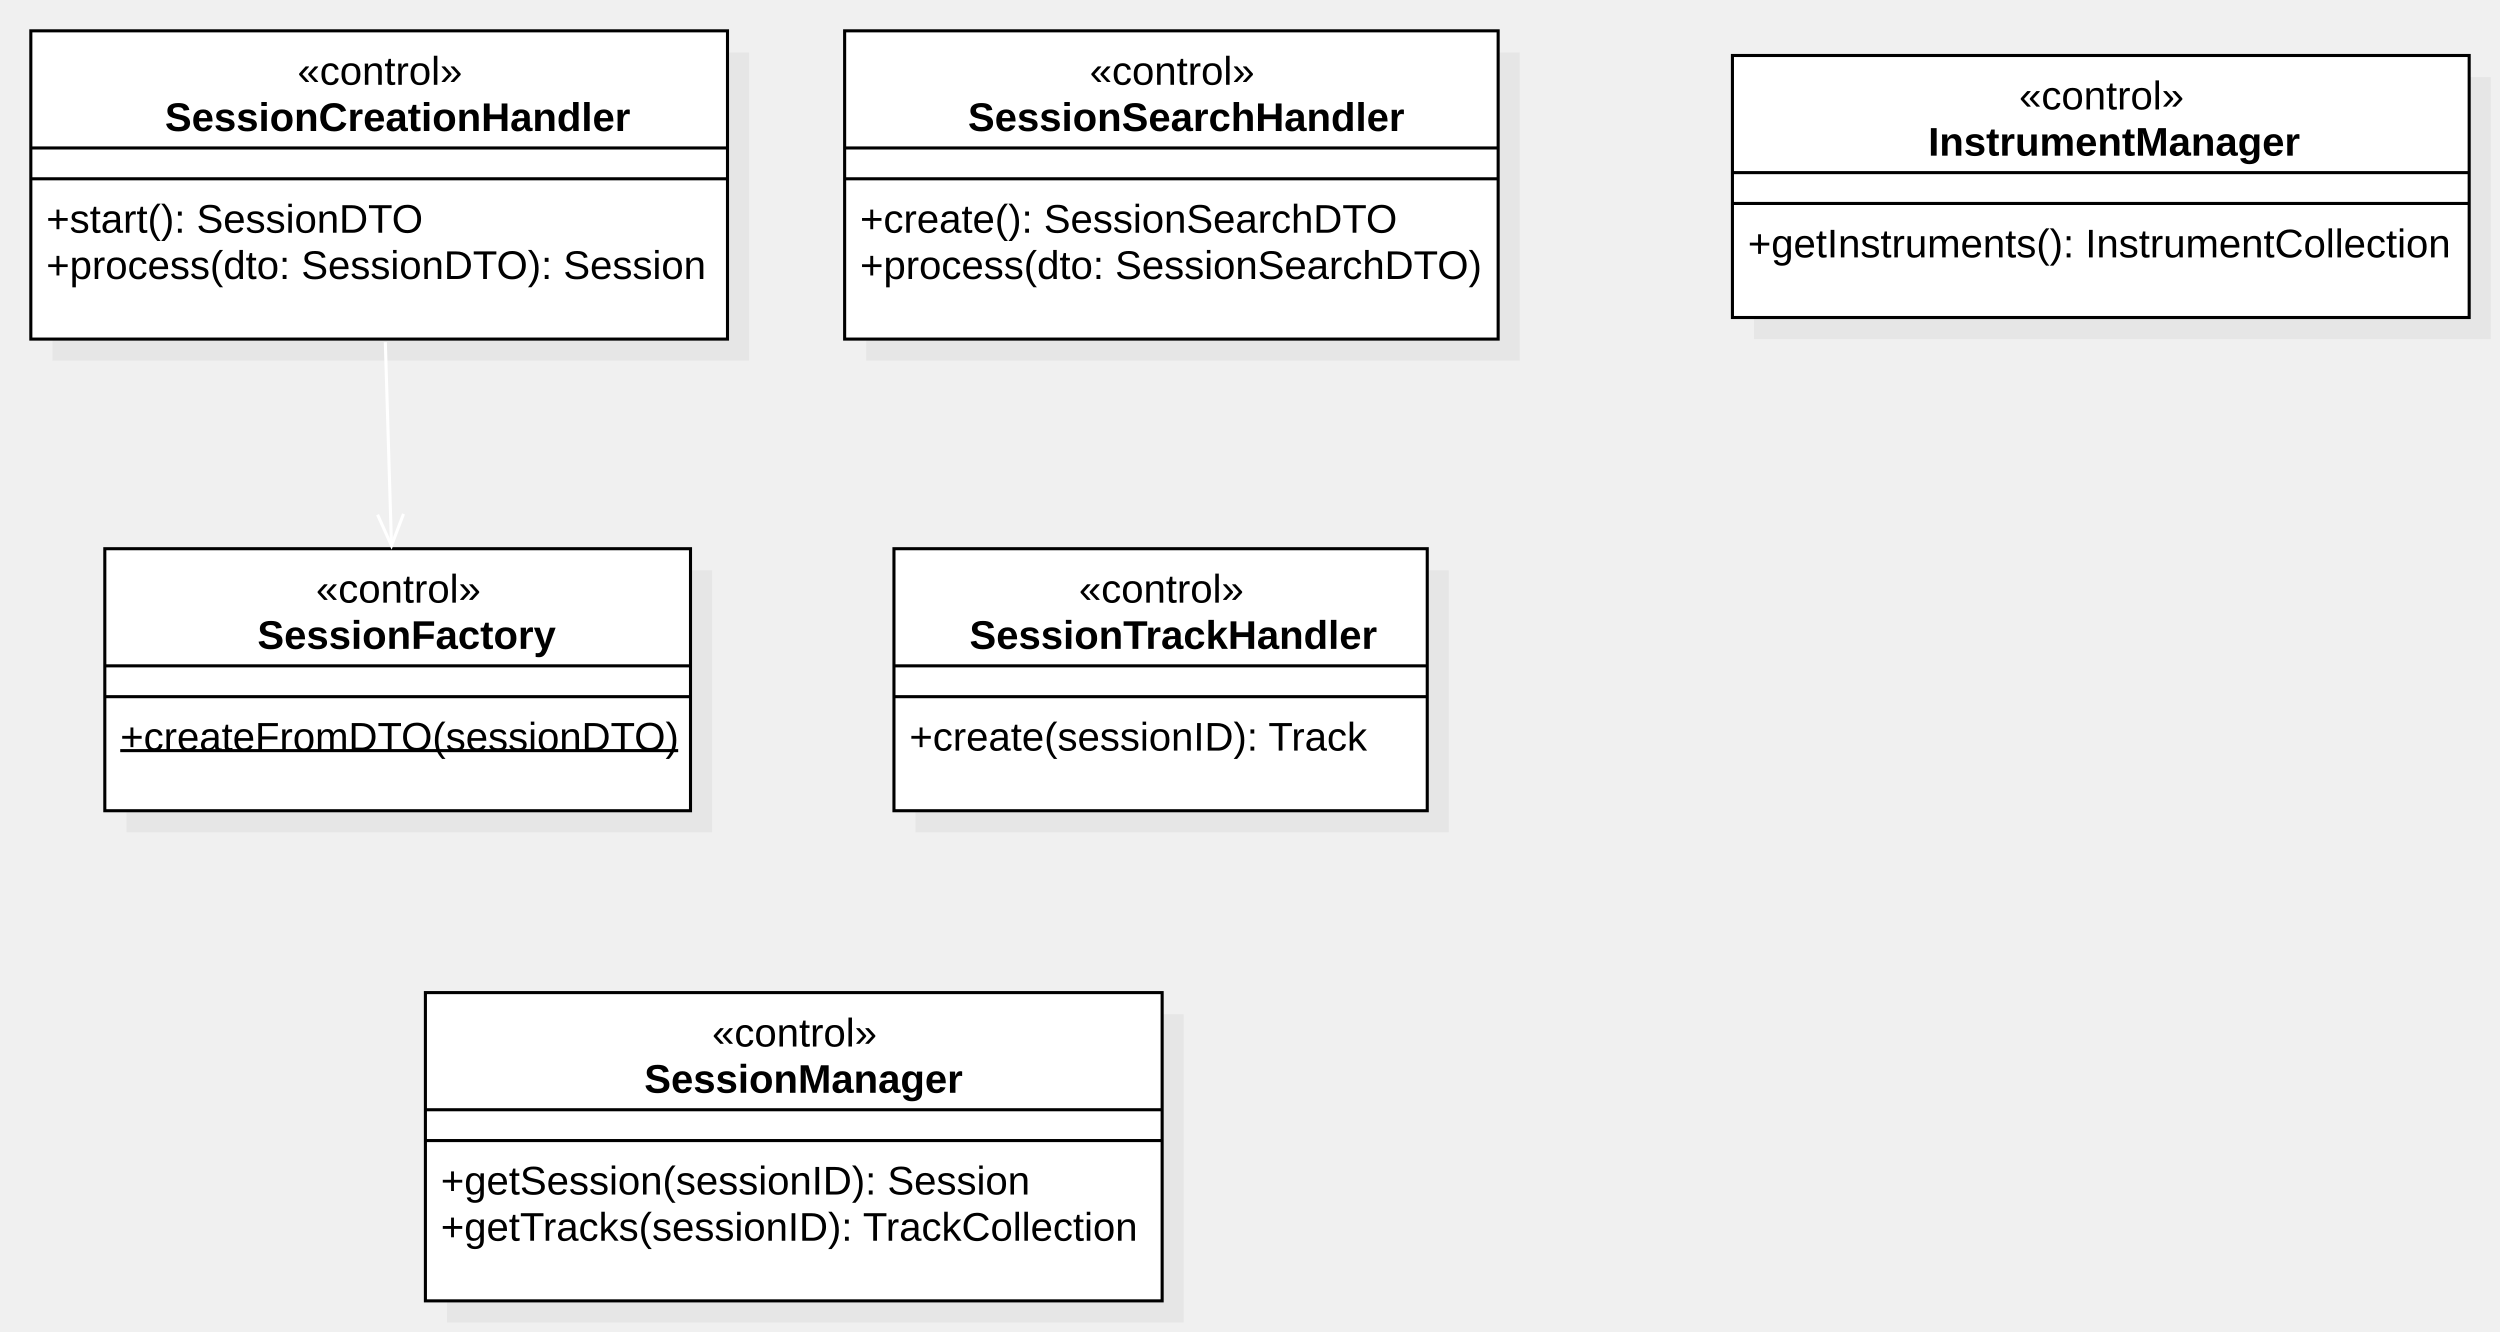
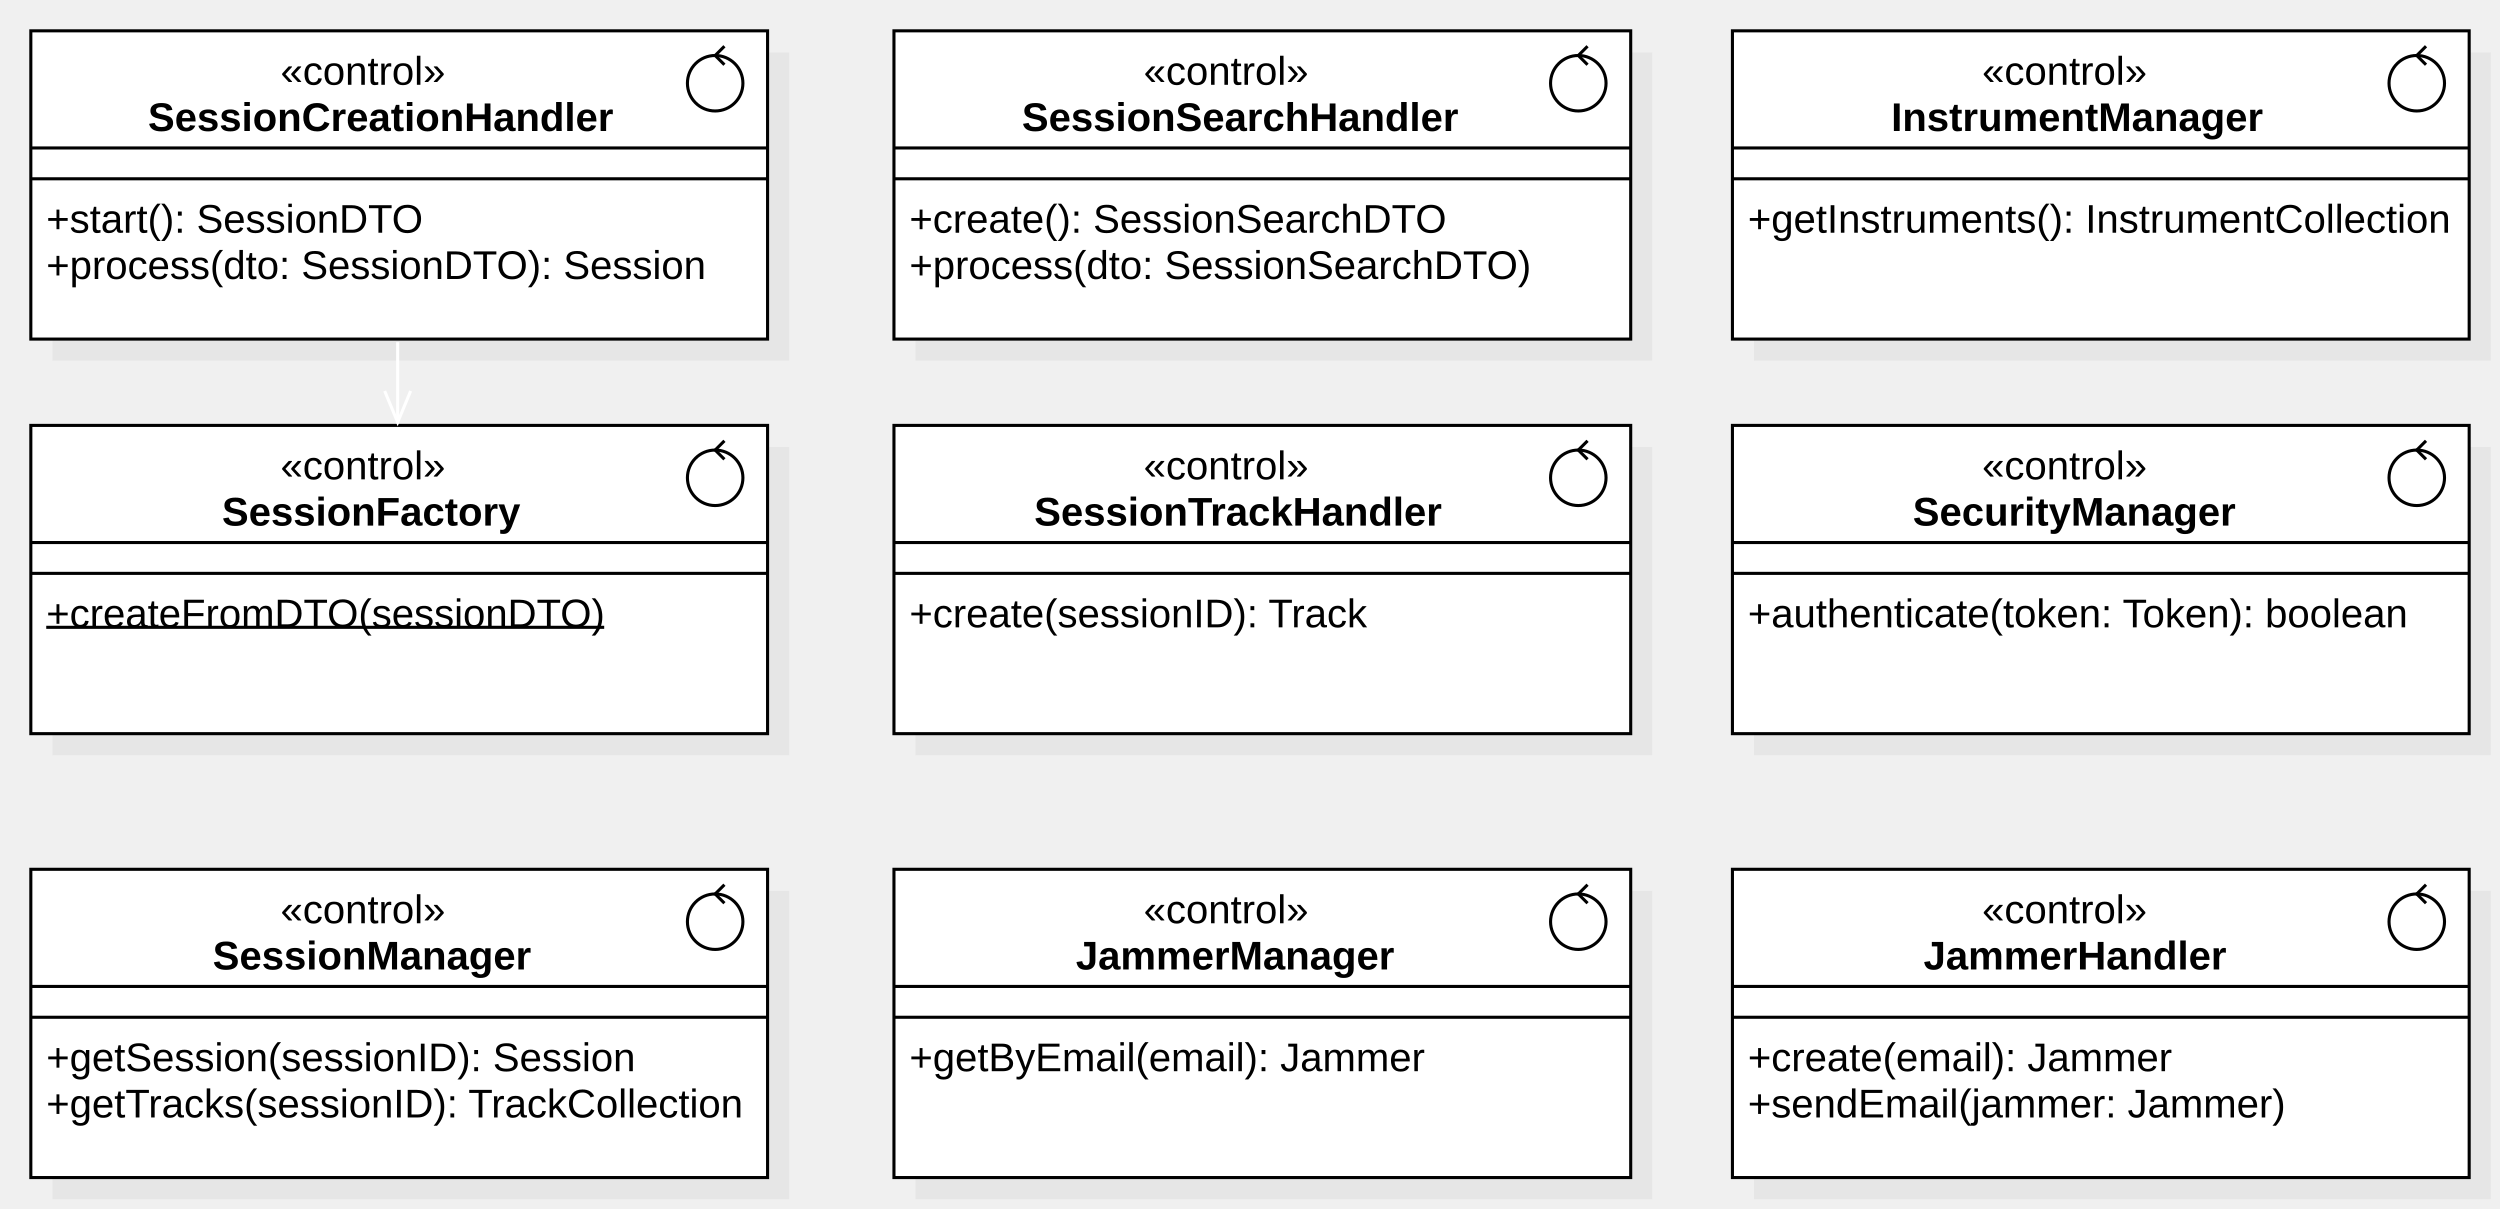
- <svg xmlns="http://www.w3.org/2000/svg" version="1.1" width="811" height="432">
+ <svg xmlns="http://www.w3.org/2000/svg" version="1.1" width="811" height="392">
  <defs />
  <g>
-     <g transform="translate(-38,-22) scale(1,1)">
-       <rect fill="#C0C0C0" stroke="none" x="55" y="39" width="226" height="100" opacity="0.2" />
-     </g>
-     <g transform="translate(-38,-22) scale(1,1)">
-       <rect fill="#ffffff" stroke="none" x="48" y="32" width="226" height="100" />
-     </g>
-     <g transform="translate(-38,-22) scale(1,1)">
-       <path fill="none" stroke="#000000" d="M 48 32 L 274 32 L 274 132 L 48 132 L 48 32 Z Z" stroke-miterlimit="10" />
-     </g>
-     <g transform="translate(-38,-22) scale(1,1)">
-       <path fill="none" stroke="#000000" d="M 48 70 L 274 70" stroke-miterlimit="10" />
-     </g>
-     <g transform="translate(-38,-22) scale(1,1)">
-       <path fill="none" stroke="#000000" d="M 48 80 L 274 80" stroke-miterlimit="10" />
-     </g>
-     <g transform="translate(-38,-22) scale(1,1)">
-       <g>
-         <path fill="none" stroke="none" />
-         <text fill="#000000" stroke="none" font-family="Arial" font-size="13px" font-style="normal" font-weight="normal" text-decoration="none" x="134.5" y="49.5">«control»</text>
-       </g>
-     </g>
-     <g transform="translate(-38,-22) scale(1,1)">
-       <g>
-         <path fill="none" stroke="none" />
-         <text fill="#000000" stroke="none" font-family="Arial" font-size="13px" font-style="normal" font-weight="bold" text-decoration="none" x="91.5" y="64.5">SessionCreationHandler</text>
-       </g>
-     </g>
-     <g transform="translate(-38,-22) scale(1,1)">
-       <g>
-         <path fill="none" stroke="none" />
-         <text fill="#000000" stroke="none" font-family="Arial" font-size="13px" font-style="normal" font-weight="normal" text-decoration="none" x="53" y="97.5">+start(): SessionDTO</text>
-       </g>
-     </g>
-     <g transform="translate(-38,-22) scale(1,1)">
-       <g>
-         <path fill="none" stroke="none" />
-         <text fill="#000000" stroke="none" font-family="Arial" font-size="13px" font-style="normal" font-weight="normal" text-decoration="none" x="53" y="112.5">+process(dto: SessionDTO): Session</text>
-       </g>
-     </g>
-     <g transform="translate(-38,-22) scale(1,1)">
-       <rect fill="#C0C0C0" stroke="none" x="79" y="207" width="190" height="85" opacity="0.2" />
-     </g>
-     <g transform="translate(-38,-22) scale(1,1)">
-       <rect fill="#ffffff" stroke="none" x="72" y="200" width="190" height="85" />
-     </g>
-     <g transform="translate(-38,-22) scale(1,1)">
-       <path fill="none" stroke="#000000" d="M 72 200 L 262 200 L 262 285 L 72 285 L 72 200 Z Z" stroke-miterlimit="10" />
-     </g>
-     <g transform="translate(-38,-22) scale(1,1)">
-       <path fill="none" stroke="#000000" d="M 72 238 L 262 238" stroke-miterlimit="10" />
-     </g>
-     <g transform="translate(-38,-22) scale(1,1)">
-       <path fill="none" stroke="#000000" d="M 72 248 L 262 248" stroke-miterlimit="10" />
-     </g>
-     <g transform="translate(-38,-22) scale(1,1)">
-       <g>
-         <path fill="none" stroke="none" />
-         <text fill="#000000" stroke="none" font-family="Arial" font-size="13px" font-style="normal" font-weight="normal" text-decoration="none" x="140.5" y="217.5">«control»</text>
-       </g>
-     </g>
-     <g transform="translate(-38,-22) scale(1,1)">
-       <g>
-         <path fill="none" stroke="none" />
-         <text fill="#000000" stroke="none" font-family="Arial" font-size="13px" font-style="normal" font-weight="bold" text-decoration="none" x="121.5" y="232.5">SessionFactory</text>
-       </g>
-     </g>
-     <g transform="translate(-38,-22) scale(1,1)">
-       <g>
-         <path fill="none" stroke="none" />
-         <text fill="#000000" stroke="none" font-family="Arial" font-size="13px" font-style="normal" font-weight="normal" text-decoration="none" x="77" y="265.5">+createFromDTO(sessionDTO)</text>
-         <path fill="none" stroke="#000000" d="M 77 265.5 L 258 265.5" stroke-miterlimit="10" />
-       </g>
-     </g>
-     <g transform="translate(-38,-22) scale(1,1)">
-       <path fill="none" stroke="#ffffff" d="M 163 133 L 165 199" stroke-miterlimit="10" />
-     </g>
-     <g transform="translate(-38,-22) scale(1,1)">
-       <path fill="none" stroke="#ffffff" d="M 160.485 188.969 L 165 199 L 168.9 188.714" stroke-miterlimit="10" />
-     </g>
-     <g transform="translate(-38,-22) scale(1,1)">
-       <rect fill="#C0C0C0" stroke="none" x="319" y="39" width="212" height="100" opacity="0.2" />
-     </g>
-     <g transform="translate(-38,-22) scale(1,1)">
-       <rect fill="#ffffff" stroke="none" x="312" y="32" width="212" height="100" />
-     </g>
-     <g transform="translate(-38,-22) scale(1,1)">
-       <path fill="none" stroke="#000000" d="M 312 32 L 524 32 L 524 132 L 312 132 L 312 32 Z Z" stroke-miterlimit="10" />
-     </g>
-     <g transform="translate(-38,-22) scale(1,1)">
-       <path fill="none" stroke="#000000" d="M 312 70 L 524 70" stroke-miterlimit="10" />
-     </g>
-     <g transform="translate(-38,-22) scale(1,1)">
-       <path fill="none" stroke="#000000" d="M 312 80 L 524 80" stroke-miterlimit="10" />
-     </g>
-     <g transform="translate(-38,-22) scale(1,1)">
-       <g>
-         <path fill="none" stroke="none" />
-         <text fill="#000000" stroke="none" font-family="Arial" font-size="13px" font-style="normal" font-weight="normal" text-decoration="none" x="391.5" y="49.5">«control»</text>
-       </g>
-     </g>
-     <g transform="translate(-38,-22) scale(1,1)">
-       <g>
-         <path fill="none" stroke="none" />
-         <text fill="#000000" stroke="none" font-family="Arial" font-size="13px" font-style="normal" font-weight="bold" text-decoration="none" x="352" y="64.5">SessionSearchHandler</text>
-       </g>
-     </g>
-     <g transform="translate(-38,-22) scale(1,1)">
-       <g>
-         <path fill="none" stroke="none" />
-         <text fill="#000000" stroke="none" font-family="Arial" font-size="13px" font-style="normal" font-weight="normal" text-decoration="none" x="317" y="97.5">+create(): SessionSearchDTO</text>
-       </g>
-     </g>
-     <g transform="translate(-38,-22) scale(1,1)">
-       <g>
-         <path fill="none" stroke="none" />
-         <text fill="#000000" stroke="none" font-family="Arial" font-size="13px" font-style="normal" font-weight="normal" text-decoration="none" x="317" y="112.5">+process(dto: SessionSearchDTO)</text>
-       </g>
-     </g>
-     <g transform="translate(-38,-22) scale(1,1)">
-       <rect fill="#C0C0C0" stroke="none" x="335" y="207" width="173" height="85" opacity="0.2" />
-     </g>
-     <g transform="translate(-38,-22) scale(1,1)">
-       <rect fill="#ffffff" stroke="none" x="328" y="200" width="173" height="85" />
-     </g>
-     <g transform="translate(-38,-22) scale(1,1)">
-       <path fill="none" stroke="#000000" d="M 328 200 L 501 200 L 501 285 L 328 285 L 328 200 Z Z" stroke-miterlimit="10" />
-     </g>
-     <g transform="translate(-38,-22) scale(1,1)">
-       <path fill="none" stroke="#000000" d="M 328 238 L 501 238" stroke-miterlimit="10" />
-     </g>
-     <g transform="translate(-38,-22) scale(1,1)">
-       <path fill="none" stroke="#000000" d="M 328 248 L 501 248" stroke-miterlimit="10" />
-     </g>
-     <g transform="translate(-38,-22) scale(1,1)">
-       <g>
-         <path fill="none" stroke="none" />
-         <text fill="#000000" stroke="none" font-family="Arial" font-size="13px" font-style="normal" font-weight="normal" text-decoration="none" x="388" y="217.5">«control»</text>
-       </g>
-     </g>
-     <g transform="translate(-38,-22) scale(1,1)">
-       <g>
-         <path fill="none" stroke="none" />
-         <text fill="#000000" stroke="none" font-family="Arial" font-size="13px" font-style="normal" font-weight="bold" text-decoration="none" x="352.5" y="232.5">SessionTrackHandler</text>
-       </g>
-     </g>
-     <g transform="translate(-38,-22) scale(1,1)">
-       <g>
-         <path fill="none" stroke="none" />
-         <text fill="#000000" stroke="none" font-family="Arial" font-size="13px" font-style="normal" font-weight="normal" text-decoration="none" x="333" y="265.5">+create(sessionID): Track</text>
-       </g>
-     </g>
-     <g transform="translate(-38,-22) scale(1,1)">
-       <rect fill="#C0C0C0" stroke="none" x="183" y="351" width="239" height="100" opacity="0.2" />
-     </g>
-     <g transform="translate(-38,-22) scale(1,1)">
-       <rect fill="#ffffff" stroke="none" x="176" y="344" width="239" height="100" />
-     </g>
-     <g transform="translate(-38,-22) scale(1,1)">
-       <path fill="none" stroke="#000000" d="M 176 344 L 415 344 L 415 444 L 176 444 L 176 344 Z Z" stroke-miterlimit="10" />
-     </g>
-     <g transform="translate(-38,-22) scale(1,1)">
-       <path fill="none" stroke="#000000" d="M 176 382 L 415 382" stroke-miterlimit="10" />
-     </g>
-     <g transform="translate(-38,-22) scale(1,1)">
-       <path fill="none" stroke="#000000" d="M 176 392 L 415 392" stroke-miterlimit="10" />
-     </g>
-     <g transform="translate(-38,-22) scale(1,1)">
-       <g>
-         <path fill="none" stroke="none" />
-         <text fill="#000000" stroke="none" font-family="Arial" font-size="13px" font-style="normal" font-weight="normal" text-decoration="none" x="269" y="361.5">«control»</text>
-       </g>
-     </g>
-     <g transform="translate(-38,-22) scale(1,1)">
-       <g>
-         <path fill="none" stroke="none" />
-         <text fill="#000000" stroke="none" font-family="Arial" font-size="13px" font-style="normal" font-weight="bold" text-decoration="none" x="247" y="376.5">SessionManager</text>
-       </g>
-     </g>
-     <g transform="translate(-38,-22) scale(1,1)">
-       <g>
-         <path fill="none" stroke="none" />
-         <text fill="#000000" stroke="none" font-family="Arial" font-size="13px" font-style="normal" font-weight="normal" text-decoration="none" x="181" y="409.5">+getSession(sessionID): Session</text>
-       </g>
-     </g>
-     <g transform="translate(-38,-22) scale(1,1)">
-       <g>
-         <path fill="none" stroke="none" />
-         <text fill="#000000" stroke="none" font-family="Arial" font-size="13px" font-style="normal" font-weight="normal" text-decoration="none" x="181" y="424.5">+getTracks(sessionID): TrackCollection</text>
-       </g>
-     </g>
-     <g transform="translate(-38,-22) scale(1,1)">
-       <rect fill="#C0C0C0" stroke="none" x="607" y="47" width="239" height="85" opacity="0.2" />
-     </g>
-     <g transform="translate(-38,-22) scale(1,1)">
-       <rect fill="#ffffff" stroke="none" x="600" y="40" width="239" height="85" />
-     </g>
-     <g transform="translate(-38,-22) scale(1,1)">
-       <path fill="none" stroke="#000000" d="M 600 40 L 839 40 L 839 125 L 600 125 L 600 40 Z Z" stroke-miterlimit="10" />
-     </g>
-     <g transform="translate(-38,-22) scale(1,1)">
+     <g transform="translate(-38,-30) scale(1,1)">
+       <rect fill="#C0C0C0" stroke="none" x="55" y="47" width="239" height="100" opacity="0.2" />
+     </g>
+     <g transform="translate(-38,-30) scale(1,1)">
+       <rect fill="#ffffff" stroke="none" x="48" y="40" width="239" height="100" />
+     </g>
+     <g transform="translate(-38,-30) scale(1,1)">
+       <path fill="none" stroke="#000000" d="M 48 40 L 287 40 L 287 140 L 48 140 L 48 40 Z Z" stroke-miterlimit="10" />
+     </g>
+     <g transform="translate(-38,-30) scale(1,1)">
+       <path fill="#ffffff" stroke="none" d="M 261 57 C 261 52.029 265.029 48 270 48 C 274.971 48 279 52.029 279 57 C 279 61.971 274.971 66 270 66 C 265.029 66 261 61.971 261 57 Z" />
+     </g>
+     <g transform="translate(-38,-30) scale(1,1)">
+       <path fill="none" stroke="#000000" d="M 261 57 C 261 52.029 265.029 48 270 48 C 274.971 48 279 52.029 279 57 C 279 61.971 274.971 66 270 66 C 265.029 66 261 61.971 261 57 Z" stroke-miterlimit="10" />
+     </g>
+     <g transform="translate(-38,-30) scale(1,1)">
+       <path fill="none" stroke="#000000" d="M 270 48 L 273 45" stroke-miterlimit="10" />
+     </g>
+     <g transform="translate(-38,-30) scale(1,1)">
+       <path fill="none" stroke="#000000" d="M 270 48 L 273 51" stroke-miterlimit="10" />
+     </g>
+     <g transform="translate(-38,-30) scale(1,1)">
+       <path fill="none" stroke="#000000" d="M 48 78 L 287 78" stroke-miterlimit="10" />
+     </g>
+     <g transform="translate(-38,-30) scale(1,1)">
+       <path fill="none" stroke="#000000" d="M 48 88 L 287 88" stroke-miterlimit="10" />
+     </g>
+     <g transform="translate(-38,-30) scale(1,1)">
+       <g>
+         <path fill="none" stroke="none" />
+         <text fill="#000000" stroke="none" font-family="Arial" font-size="13px" font-style="normal" font-weight="normal" text-decoration="none" x="129" y="57.5">«control»</text>
+       </g>
+     </g>
+     <g transform="translate(-38,-30) scale(1,1)">
+       <g>
+         <path fill="none" stroke="none" />
+         <text fill="#000000" stroke="none" font-family="Arial" font-size="13px" font-style="normal" font-weight="bold" text-decoration="none" x="86" y="72.5">SessionCreationHandler</text>
+       </g>
+     </g>
+     <g transform="translate(-38,-30) scale(1,1)">
+       <g>
+         <path fill="none" stroke="none" />
+         <text fill="#000000" stroke="none" font-family="Arial" font-size="13px" font-style="normal" font-weight="normal" text-decoration="none" x="53" y="105.5">+start(): SessionDTO</text>
+       </g>
+     </g>
+     <g transform="translate(-38,-30) scale(1,1)">
+       <g>
+         <path fill="none" stroke="none" />
+         <text fill="#000000" stroke="none" font-family="Arial" font-size="13px" font-style="normal" font-weight="normal" text-decoration="none" x="53" y="120.5">+process(dto: SessionDTO): Session</text>
+       </g>
+     </g>
+     <g transform="translate(-38,-30) scale(1,1)">
+       <rect fill="#C0C0C0" stroke="none" x="55" y="175" width="239" height="100" opacity="0.2" />
+     </g>
+     <g transform="translate(-38,-30) scale(1,1)">
+       <rect fill="#ffffff" stroke="none" x="48" y="168" width="239" height="100" />
+     </g>
+     <g transform="translate(-38,-30) scale(1,1)">
+       <path fill="none" stroke="#000000" d="M 48 168 L 287 168 L 287 268 L 48 268 L 48 168 Z Z" stroke-miterlimit="10" />
+     </g>
+     <g transform="translate(-38,-30) scale(1,1)">
+       <path fill="#ffffff" stroke="none" d="M 261 185 C 261 180.029 265.029 176 270 176 C 274.971 176 279 180.029 279 185 C 279 189.971 274.971 194 270 194 C 265.029 194 261 189.971 261 185 Z" />
+     </g>
+     <g transform="translate(-38,-30) scale(1,1)">
+       <path fill="none" stroke="#000000" d="M 261 185 C 261 180.029 265.029 176 270 176 C 274.971 176 279 180.029 279 185 C 279 189.971 274.971 194 270 194 C 265.029 194 261 189.971 261 185 Z" stroke-miterlimit="10" />
+     </g>
+     <g transform="translate(-38,-30) scale(1,1)">
+       <path fill="none" stroke="#000000" d="M 270 176 L 273 173" stroke-miterlimit="10" />
+     </g>
+     <g transform="translate(-38,-30) scale(1,1)">
+       <path fill="none" stroke="#000000" d="M 270 176 L 273 179" stroke-miterlimit="10" />
+     </g>
+     <g transform="translate(-38,-30) scale(1,1)">
+       <path fill="none" stroke="#000000" d="M 48 206 L 287 206" stroke-miterlimit="10" />
+     </g>
+     <g transform="translate(-38,-30) scale(1,1)">
+       <path fill="none" stroke="#000000" d="M 48 216 L 287 216" stroke-miterlimit="10" />
+     </g>
+     <g transform="translate(-38,-30) scale(1,1)">
+       <g>
+         <path fill="none" stroke="none" />
+         <text fill="#000000" stroke="none" font-family="Arial" font-size="13px" font-style="normal" font-weight="normal" text-decoration="none" x="129" y="185.5">«control»</text>
+       </g>
+     </g>
+     <g transform="translate(-38,-30) scale(1,1)">
+       <g>
+         <path fill="none" stroke="none" />
+         <text fill="#000000" stroke="none" font-family="Arial" font-size="13px" font-style="normal" font-weight="bold" text-decoration="none" x="110" y="200.5">SessionFactory</text>
+       </g>
+     </g>
+     <g transform="translate(-38,-30) scale(1,1)">
+       <g>
+         <path fill="none" stroke="none" />
+         <text fill="#000000" stroke="none" font-family="Arial" font-size="13px" font-style="normal" font-weight="normal" text-decoration="none" x="53" y="233.5">+createFromDTO(sessionDTO)</text>
+         <path fill="none" stroke="#000000" d="M 53 233.5 L 234 233.5" stroke-miterlimit="10" />
+       </g>
+     </g>
+     <g transform="translate(-38,-30) scale(1,1)">
+       <path fill="none" stroke="#ffffff" d="M 167 141 L 167 167" stroke-miterlimit="10" />
+     </g>
+     <g transform="translate(-38,-30) scale(1,1)">
+       <path fill="none" stroke="#ffffff" d="M 162.79 156.837 L 167 167 L 171.21 156.837" stroke-miterlimit="10" />
+     </g>
+     <g transform="translate(-38,-30) scale(1,1)">
+       <rect fill="#C0C0C0" stroke="none" x="335" y="47" width="239" height="100" opacity="0.2" />
+     </g>
+     <g transform="translate(-38,-30) scale(1,1)">
+       <rect fill="#ffffff" stroke="none" x="328" y="40" width="239" height="100" />
+     </g>
+     <g transform="translate(-38,-30) scale(1,1)">
+       <path fill="none" stroke="#000000" d="M 328 40 L 567 40 L 567 140 L 328 140 L 328 40 Z Z" stroke-miterlimit="10" />
+     </g>
+     <g transform="translate(-38,-30) scale(1,1)">
+       <path fill="#ffffff" stroke="none" d="M 541 57 C 541 52.029 545.029 48 550 48 C 554.971 48 559 52.029 559 57 C 559 61.971 554.971 66 550 66 C 545.029 66 541 61.971 541 57 Z" />
+     </g>
+     <g transform="translate(-38,-30) scale(1,1)">
+       <path fill="none" stroke="#000000" d="M 541 57 C 541 52.029 545.029 48 550 48 C 554.971 48 559 52.029 559 57 C 559 61.971 554.971 66 550 66 C 545.029 66 541 61.971 541 57 Z" stroke-miterlimit="10" />
+     </g>
+     <g transform="translate(-38,-30) scale(1,1)">
+       <path fill="none" stroke="#000000" d="M 550 48 L 553 45" stroke-miterlimit="10" />
+     </g>
+     <g transform="translate(-38,-30) scale(1,1)">
+       <path fill="none" stroke="#000000" d="M 550 48 L 553 51" stroke-miterlimit="10" />
+     </g>
+     <g transform="translate(-38,-30) scale(1,1)">
+       <path fill="none" stroke="#000000" d="M 328 78 L 567 78" stroke-miterlimit="10" />
+     </g>
+     <g transform="translate(-38,-30) scale(1,1)">
+       <path fill="none" stroke="#000000" d="M 328 88 L 567 88" stroke-miterlimit="10" />
+     </g>
+     <g transform="translate(-38,-30) scale(1,1)">
+       <g>
+         <path fill="none" stroke="none" />
+         <text fill="#000000" stroke="none" font-family="Arial" font-size="13px" font-style="normal" font-weight="normal" text-decoration="none" x="409" y="57.5">«control»</text>
+       </g>
+     </g>
+     <g transform="translate(-38,-30) scale(1,1)">
+       <g>
+         <path fill="none" stroke="none" />
+         <text fill="#000000" stroke="none" font-family="Arial" font-size="13px" font-style="normal" font-weight="bold" text-decoration="none" x="369.5" y="72.5">SessionSearchHandler</text>
+       </g>
+     </g>
+     <g transform="translate(-38,-30) scale(1,1)">
+       <g>
+         <path fill="none" stroke="none" />
+         <text fill="#000000" stroke="none" font-family="Arial" font-size="13px" font-style="normal" font-weight="normal" text-decoration="none" x="333" y="105.5">+create(): SessionSearchDTO</text>
+       </g>
+     </g>
+     <g transform="translate(-38,-30) scale(1,1)">
+       <g>
+         <path fill="none" stroke="none" />
+         <text fill="#000000" stroke="none" font-family="Arial" font-size="13px" font-style="normal" font-weight="normal" text-decoration="none" x="333" y="120.5">+process(dto: SessionSearchDTO)</text>
+       </g>
+     </g>
+     <g transform="translate(-38,-30) scale(1,1)">
+       <rect fill="#C0C0C0" stroke="none" x="335" y="175" width="239" height="100" opacity="0.2" />
+     </g>
+     <g transform="translate(-38,-30) scale(1,1)">
+       <rect fill="#ffffff" stroke="none" x="328" y="168" width="239" height="100" />
+     </g>
+     <g transform="translate(-38,-30) scale(1,1)">
+       <path fill="none" stroke="#000000" d="M 328 168 L 567 168 L 567 268 L 328 268 L 328 168 Z Z" stroke-miterlimit="10" />
+     </g>
+     <g transform="translate(-38,-30) scale(1,1)">
+       <path fill="#ffffff" stroke="none" d="M 541 185 C 541 180.029 545.029 176 550 176 C 554.971 176 559 180.029 559 185 C 559 189.971 554.971 194 550 194 C 545.029 194 541 189.971 541 185 Z" />
+     </g>
+     <g transform="translate(-38,-30) scale(1,1)">
+       <path fill="none" stroke="#000000" d="M 541 185 C 541 180.029 545.029 176 550 176 C 554.971 176 559 180.029 559 185 C 559 189.971 554.971 194 550 194 C 545.029 194 541 189.971 541 185 Z" stroke-miterlimit="10" />
+     </g>
+     <g transform="translate(-38,-30) scale(1,1)">
+       <path fill="none" stroke="#000000" d="M 550 176 L 553 173" stroke-miterlimit="10" />
+     </g>
+     <g transform="translate(-38,-30) scale(1,1)">
+       <path fill="none" stroke="#000000" d="M 550 176 L 553 179" stroke-miterlimit="10" />
+     </g>
+     <g transform="translate(-38,-30) scale(1,1)">
+       <path fill="none" stroke="#000000" d="M 328 206 L 567 206" stroke-miterlimit="10" />
+     </g>
+     <g transform="translate(-38,-30) scale(1,1)">
+       <path fill="none" stroke="#000000" d="M 328 216 L 567 216" stroke-miterlimit="10" />
+     </g>
+     <g transform="translate(-38,-30) scale(1,1)">
+       <g>
+         <path fill="none" stroke="none" />
+         <text fill="#000000" stroke="none" font-family="Arial" font-size="13px" font-style="normal" font-weight="normal" text-decoration="none" x="409" y="185.5">«control»</text>
+       </g>
+     </g>
+     <g transform="translate(-38,-30) scale(1,1)">
+       <g>
+         <path fill="none" stroke="none" />
+         <text fill="#000000" stroke="none" font-family="Arial" font-size="13px" font-style="normal" font-weight="bold" text-decoration="none" x="373.5" y="200.5">SessionTrackHandler</text>
+       </g>
+     </g>
+     <g transform="translate(-38,-30) scale(1,1)">
+       <g>
+         <path fill="none" stroke="none" />
+         <text fill="#000000" stroke="none" font-family="Arial" font-size="13px" font-style="normal" font-weight="normal" text-decoration="none" x="333" y="233.5">+create(sessionID): Track</text>
+       </g>
+     </g>
+     <g transform="translate(-38,-30) scale(1,1)">
+       <rect fill="#C0C0C0" stroke="none" x="55" y="319" width="239" height="100" opacity="0.2" />
+     </g>
+     <g transform="translate(-38,-30) scale(1,1)">
+       <rect fill="#ffffff" stroke="none" x="48" y="312" width="239" height="100" />
+     </g>
+     <g transform="translate(-38,-30) scale(1,1)">
+       <path fill="none" stroke="#000000" d="M 48 312 L 287 312 L 287 412 L 48 412 L 48 312 Z Z" stroke-miterlimit="10" />
+     </g>
+     <g transform="translate(-38,-30) scale(1,1)">
+       <path fill="#ffffff" stroke="none" d="M 261 329 C 261 324.029 265.029 320 270 320 C 274.971 320 279 324.029 279 329 C 279 333.971 274.971 338 270 338 C 265.029 338 261 333.971 261 329 Z" />
+     </g>
+     <g transform="translate(-38,-30) scale(1,1)">
+       <path fill="none" stroke="#000000" d="M 261 329 C 261 324.029 265.029 320 270 320 C 274.971 320 279 324.029 279 329 C 279 333.971 274.971 338 270 338 C 265.029 338 261 333.971 261 329 Z" stroke-miterlimit="10" />
+     </g>
+     <g transform="translate(-38,-30) scale(1,1)">
+       <path fill="none" stroke="#000000" d="M 270 320 L 273 317" stroke-miterlimit="10" />
+     </g>
+     <g transform="translate(-38,-30) scale(1,1)">
+       <path fill="none" stroke="#000000" d="M 270 320 L 273 323" stroke-miterlimit="10" />
+     </g>
+     <g transform="translate(-38,-30) scale(1,1)">
+       <path fill="none" stroke="#000000" d="M 48 350 L 287 350" stroke-miterlimit="10" />
+     </g>
+     <g transform="translate(-38,-30) scale(1,1)">
+       <path fill="none" stroke="#000000" d="M 48 360 L 287 360" stroke-miterlimit="10" />
+     </g>
+     <g transform="translate(-38,-30) scale(1,1)">
+       <g>
+         <path fill="none" stroke="none" />
+         <text fill="#000000" stroke="none" font-family="Arial" font-size="13px" font-style="normal" font-weight="normal" text-decoration="none" x="129" y="329.5">«control»</text>
+       </g>
+     </g>
+     <g transform="translate(-38,-30) scale(1,1)">
+       <g>
+         <path fill="none" stroke="none" />
+         <text fill="#000000" stroke="none" font-family="Arial" font-size="13px" font-style="normal" font-weight="bold" text-decoration="none" x="107" y="344.5">SessionManager</text>
+       </g>
+     </g>
+     <g transform="translate(-38,-30) scale(1,1)">
+       <g>
+         <path fill="none" stroke="none" />
+         <text fill="#000000" stroke="none" font-family="Arial" font-size="13px" font-style="normal" font-weight="normal" text-decoration="none" x="53" y="377.5">+getSession(sessionID): Session</text>
+       </g>
+     </g>
+     <g transform="translate(-38,-30) scale(1,1)">
+       <g>
+         <path fill="none" stroke="none" />
+         <text fill="#000000" stroke="none" font-family="Arial" font-size="13px" font-style="normal" font-weight="normal" text-decoration="none" x="53" y="392.5">+getTracks(sessionID): TrackCollection</text>
+       </g>
+     </g>
+     <g transform="translate(-38,-30) scale(1,1)">
+       <rect fill="#C0C0C0" stroke="none" x="607" y="47" width="239" height="100" opacity="0.2" />
+     </g>
+     <g transform="translate(-38,-30) scale(1,1)">
+       <rect fill="#ffffff" stroke="none" x="600" y="40" width="239" height="100" />
+     </g>
+     <g transform="translate(-38,-30) scale(1,1)">
+       <path fill="none" stroke="#000000" d="M 600 40 L 839 40 L 839 140 L 600 140 L 600 40 Z Z" stroke-miterlimit="10" />
+     </g>
+     <g transform="translate(-38,-30) scale(1,1)">
+       <path fill="#ffffff" stroke="none" d="M 813 57 C 813 52.029 817.029 48 822 48 C 826.971 48 831 52.029 831 57 C 831 61.971 826.971 66 822 66 C 817.029 66 813 61.971 813 57 Z" />
+     </g>
+     <g transform="translate(-38,-30) scale(1,1)">
+       <path fill="none" stroke="#000000" d="M 813 57 C 813 52.029 817.029 48 822 48 C 826.971 48 831 52.029 831 57 C 831 61.971 826.971 66 822 66 C 817.029 66 813 61.971 813 57 Z" stroke-miterlimit="10" />
+     </g>
+     <g transform="translate(-38,-30) scale(1,1)">
+       <path fill="none" stroke="#000000" d="M 822 48 L 825 45" stroke-miterlimit="10" />
+     </g>
+     <g transform="translate(-38,-30) scale(1,1)">
+       <path fill="none" stroke="#000000" d="M 822 48 L 825 51" stroke-miterlimit="10" />
+     </g>
+     <g transform="translate(-38,-30) scale(1,1)">
      <path fill="none" stroke="#000000" d="M 600 78 L 839 78" stroke-miterlimit="10" />
    </g>
-     <g transform="translate(-38,-22) scale(1,1)">
+     <g transform="translate(-38,-30) scale(1,1)">
      <path fill="none" stroke="#000000" d="M 600 88 L 839 88" stroke-miterlimit="10" />
    </g>
-     <g transform="translate(-38,-22) scale(1,1)">
-       <g>
-         <path fill="none" stroke="none" />
-         <text fill="#000000" stroke="none" font-family="Arial" font-size="13px" font-style="normal" font-weight="normal" text-decoration="none" x="693" y="57.5">«control»</text>
-       </g>
-     </g>
-     <g transform="translate(-38,-22) scale(1,1)">
-       <g>
-         <path fill="none" stroke="none" />
-         <text fill="#000000" stroke="none" font-family="Arial" font-size="13px" font-style="normal" font-weight="bold" text-decoration="none" x="663.5" y="72.5">InstrumentManager</text>
-       </g>
-     </g>
-     <g transform="translate(-38,-22) scale(1,1)">
+     <g transform="translate(-38,-30) scale(1,1)">
+       <g>
+         <path fill="none" stroke="none" />
+         <text fill="#000000" stroke="none" font-family="Arial" font-size="13px" font-style="normal" font-weight="normal" text-decoration="none" x="681" y="57.5">«control»</text>
+       </g>
+     </g>
+     <g transform="translate(-38,-30) scale(1,1)">
+       <g>
+         <path fill="none" stroke="none" />
+         <text fill="#000000" stroke="none" font-family="Arial" font-size="13px" font-style="normal" font-weight="bold" text-decoration="none" x="651.5" y="72.5">InstrumentManager</text>
+       </g>
+     </g>
+     <g transform="translate(-38,-30) scale(1,1)">
      <g>
        <path fill="none" stroke="none" />
        <text fill="#000000" stroke="none" font-family="Arial" font-size="13px" font-style="normal" font-weight="normal" text-decoration="none" x="605" y="105.5">+getInstruments(): InstrumentCollection</text>
+       </g>
+     </g>
+     <g transform="translate(-38,-30) scale(1,1)">
+       <rect fill="#C0C0C0" stroke="none" x="607" y="175" width="239" height="100" opacity="0.2" />
+     </g>
+     <g transform="translate(-38,-30) scale(1,1)">
+       <rect fill="#ffffff" stroke="none" x="600" y="168" width="239" height="100" />
+     </g>
+     <g transform="translate(-38,-30) scale(1,1)">
+       <path fill="none" stroke="#000000" d="M 600 168 L 839 168 L 839 268 L 600 268 L 600 168 Z Z" stroke-miterlimit="10" />
+     </g>
+     <g transform="translate(-38,-30) scale(1,1)">
+       <path fill="#ffffff" stroke="none" d="M 813 185 C 813 180.029 817.029 176 822 176 C 826.971 176 831 180.029 831 185 C 831 189.971 826.971 194 822 194 C 817.029 194 813 189.971 813 185 Z" />
+     </g>
+     <g transform="translate(-38,-30) scale(1,1)">
+       <path fill="none" stroke="#000000" d="M 813 185 C 813 180.029 817.029 176 822 176 C 826.971 176 831 180.029 831 185 C 831 189.971 826.971 194 822 194 C 817.029 194 813 189.971 813 185 Z" stroke-miterlimit="10" />
+     </g>
+     <g transform="translate(-38,-30) scale(1,1)">
+       <path fill="none" stroke="#000000" d="M 822 176 L 825 173" stroke-miterlimit="10" />
+     </g>
+     <g transform="translate(-38,-30) scale(1,1)">
+       <path fill="none" stroke="#000000" d="M 822 176 L 825 179" stroke-miterlimit="10" />
+     </g>
+     <g transform="translate(-38,-30) scale(1,1)">
+       <path fill="none" stroke="#000000" d="M 600 206 L 839 206" stroke-miterlimit="10" />
+     </g>
+     <g transform="translate(-38,-30) scale(1,1)">
+       <path fill="none" stroke="#000000" d="M 600 216 L 839 216" stroke-miterlimit="10" />
+     </g>
+     <g transform="translate(-38,-30) scale(1,1)">
+       <g>
+         <path fill="none" stroke="none" />
+         <text fill="#000000" stroke="none" font-family="Arial" font-size="13px" font-style="normal" font-weight="normal" text-decoration="none" x="681" y="185.5">«control»</text>
+       </g>
+     </g>
+     <g transform="translate(-38,-30) scale(1,1)">
+       <g>
+         <path fill="none" stroke="none" />
+         <text fill="#000000" stroke="none" font-family="Arial" font-size="13px" font-style="normal" font-weight="bold" text-decoration="none" x="658.5" y="200.5">SecurityManager</text>
+       </g>
+     </g>
+     <g transform="translate(-38,-30) scale(1,1)">
+       <g>
+         <path fill="none" stroke="none" />
+         <text fill="#000000" stroke="none" font-family="Arial" font-size="13px" font-style="normal" font-weight="normal" text-decoration="none" x="605" y="233.5">+authenticate(token: Token): boolean</text>
+       </g>
+     </g>
+     <g transform="translate(-38,-30) scale(1,1)">
+       <rect fill="#C0C0C0" stroke="none" x="335" y="319" width="239" height="100" opacity="0.2" />
+     </g>
+     <g transform="translate(-38,-30) scale(1,1)">
+       <rect fill="#ffffff" stroke="none" x="328" y="312" width="239" height="100" />
+     </g>
+     <g transform="translate(-38,-30) scale(1,1)">
+       <path fill="none" stroke="#000000" d="M 328 312 L 567 312 L 567 412 L 328 412 L 328 312 Z Z" stroke-miterlimit="10" />
+     </g>
+     <g transform="translate(-38,-30) scale(1,1)">
+       <path fill="#ffffff" stroke="none" d="M 541 329 C 541 324.029 545.029 320 550 320 C 554.971 320 559 324.029 559 329 C 559 333.971 554.971 338 550 338 C 545.029 338 541 333.971 541 329 Z" />
+     </g>
+     <g transform="translate(-38,-30) scale(1,1)">
+       <path fill="none" stroke="#000000" d="M 541 329 C 541 324.029 545.029 320 550 320 C 554.971 320 559 324.029 559 329 C 559 333.971 554.971 338 550 338 C 545.029 338 541 333.971 541 329 Z" stroke-miterlimit="10" />
+     </g>
+     <g transform="translate(-38,-30) scale(1,1)">
+       <path fill="none" stroke="#000000" d="M 550 320 L 553 317" stroke-miterlimit="10" />
+     </g>
+     <g transform="translate(-38,-30) scale(1,1)">
+       <path fill="none" stroke="#000000" d="M 550 320 L 553 323" stroke-miterlimit="10" />
+     </g>
+     <g transform="translate(-38,-30) scale(1,1)">
+       <path fill="none" stroke="#000000" d="M 328 350 L 567 350" stroke-miterlimit="10" />
+     </g>
+     <g transform="translate(-38,-30) scale(1,1)">
+       <path fill="none" stroke="#000000" d="M 328 360 L 567 360" stroke-miterlimit="10" />
+     </g>
+     <g transform="translate(-38,-30) scale(1,1)">
+       <g>
+         <path fill="none" stroke="none" />
+         <text fill="#000000" stroke="none" font-family="Arial" font-size="13px" font-style="normal" font-weight="normal" text-decoration="none" x="409" y="329.5">«control»</text>
+       </g>
+     </g>
+     <g transform="translate(-38,-30) scale(1,1)">
+       <g>
+         <path fill="none" stroke="none" />
+         <text fill="#000000" stroke="none" font-family="Arial" font-size="13px" font-style="normal" font-weight="bold" text-decoration="none" x="387" y="344.5">JammerManager</text>
+       </g>
+     </g>
+     <g transform="translate(-38,-30) scale(1,1)">
+       <g>
+         <path fill="none" stroke="none" />
+         <text fill="#000000" stroke="none" font-family="Arial" font-size="13px" font-style="normal" font-weight="normal" text-decoration="none" x="333" y="377.5">+getByEmail(email): Jammer</text>
+       </g>
+     </g>
+     <g transform="translate(-38,-30) scale(1,1)">
+       <rect fill="#C0C0C0" stroke="none" x="607" y="319" width="239" height="100" opacity="0.2" />
+     </g>
+     <g transform="translate(-38,-30) scale(1,1)">
+       <rect fill="#ffffff" stroke="none" x="600" y="312" width="239" height="100" />
+     </g>
+     <g transform="translate(-38,-30) scale(1,1)">
+       <path fill="none" stroke="#000000" d="M 600 312 L 839 312 L 839 412 L 600 412 L 600 312 Z Z" stroke-miterlimit="10" />
+     </g>
+     <g transform="translate(-38,-30) scale(1,1)">
+       <path fill="#ffffff" stroke="none" d="M 813 329 C 813 324.029 817.029 320 822 320 C 826.971 320 831 324.029 831 329 C 831 333.971 826.971 338 822 338 C 817.029 338 813 333.971 813 329 Z" />
+     </g>
+     <g transform="translate(-38,-30) scale(1,1)">
+       <path fill="none" stroke="#000000" d="M 813 329 C 813 324.029 817.029 320 822 320 C 826.971 320 831 324.029 831 329 C 831 333.971 826.971 338 822 338 C 817.029 338 813 333.971 813 329 Z" stroke-miterlimit="10" />
+     </g>
+     <g transform="translate(-38,-30) scale(1,1)">
+       <path fill="none" stroke="#000000" d="M 822 320 L 825 317" stroke-miterlimit="10" />
+     </g>
+     <g transform="translate(-38,-30) scale(1,1)">
+       <path fill="none" stroke="#000000" d="M 822 320 L 825 323" stroke-miterlimit="10" />
+     </g>
+     <g transform="translate(-38,-30) scale(1,1)">
+       <path fill="none" stroke="#000000" d="M 600 350 L 839 350" stroke-miterlimit="10" />
+     </g>
+     <g transform="translate(-38,-30) scale(1,1)">
+       <path fill="none" stroke="#000000" d="M 600 360 L 839 360" stroke-miterlimit="10" />
+     </g>
+     <g transform="translate(-38,-30) scale(1,1)">
+       <g>
+         <path fill="none" stroke="none" />
+         <text fill="#000000" stroke="none" font-family="Arial" font-size="13px" font-style="normal" font-weight="normal" text-decoration="none" x="681" y="329.5">«control»</text>
+       </g>
+     </g>
+     <g transform="translate(-38,-30) scale(1,1)">
+       <g>
+         <path fill="none" stroke="none" />
+         <text fill="#000000" stroke="none" font-family="Arial" font-size="13px" font-style="normal" font-weight="bold" text-decoration="none" x="662" y="344.5">JammerHandler</text>
+       </g>
+     </g>
+     <g transform="translate(-38,-30) scale(1,1)">
+       <g>
+         <path fill="none" stroke="none" />
+         <text fill="#000000" stroke="none" font-family="Arial" font-size="13px" font-style="normal" font-weight="normal" text-decoration="none" x="605" y="377.5">+create(email): Jammer</text>
+       </g>
+     </g>
+     <g transform="translate(-38,-30) scale(1,1)">
+       <g>
+         <path fill="none" stroke="none" />
+         <text fill="#000000" stroke="none" font-family="Arial" font-size="13px" font-style="normal" font-weight="normal" text-decoration="none" x="605" y="392.5">+sendEmail(jammer: Jammer)</text>
      </g>
    </g>
  </g>
</svg>
